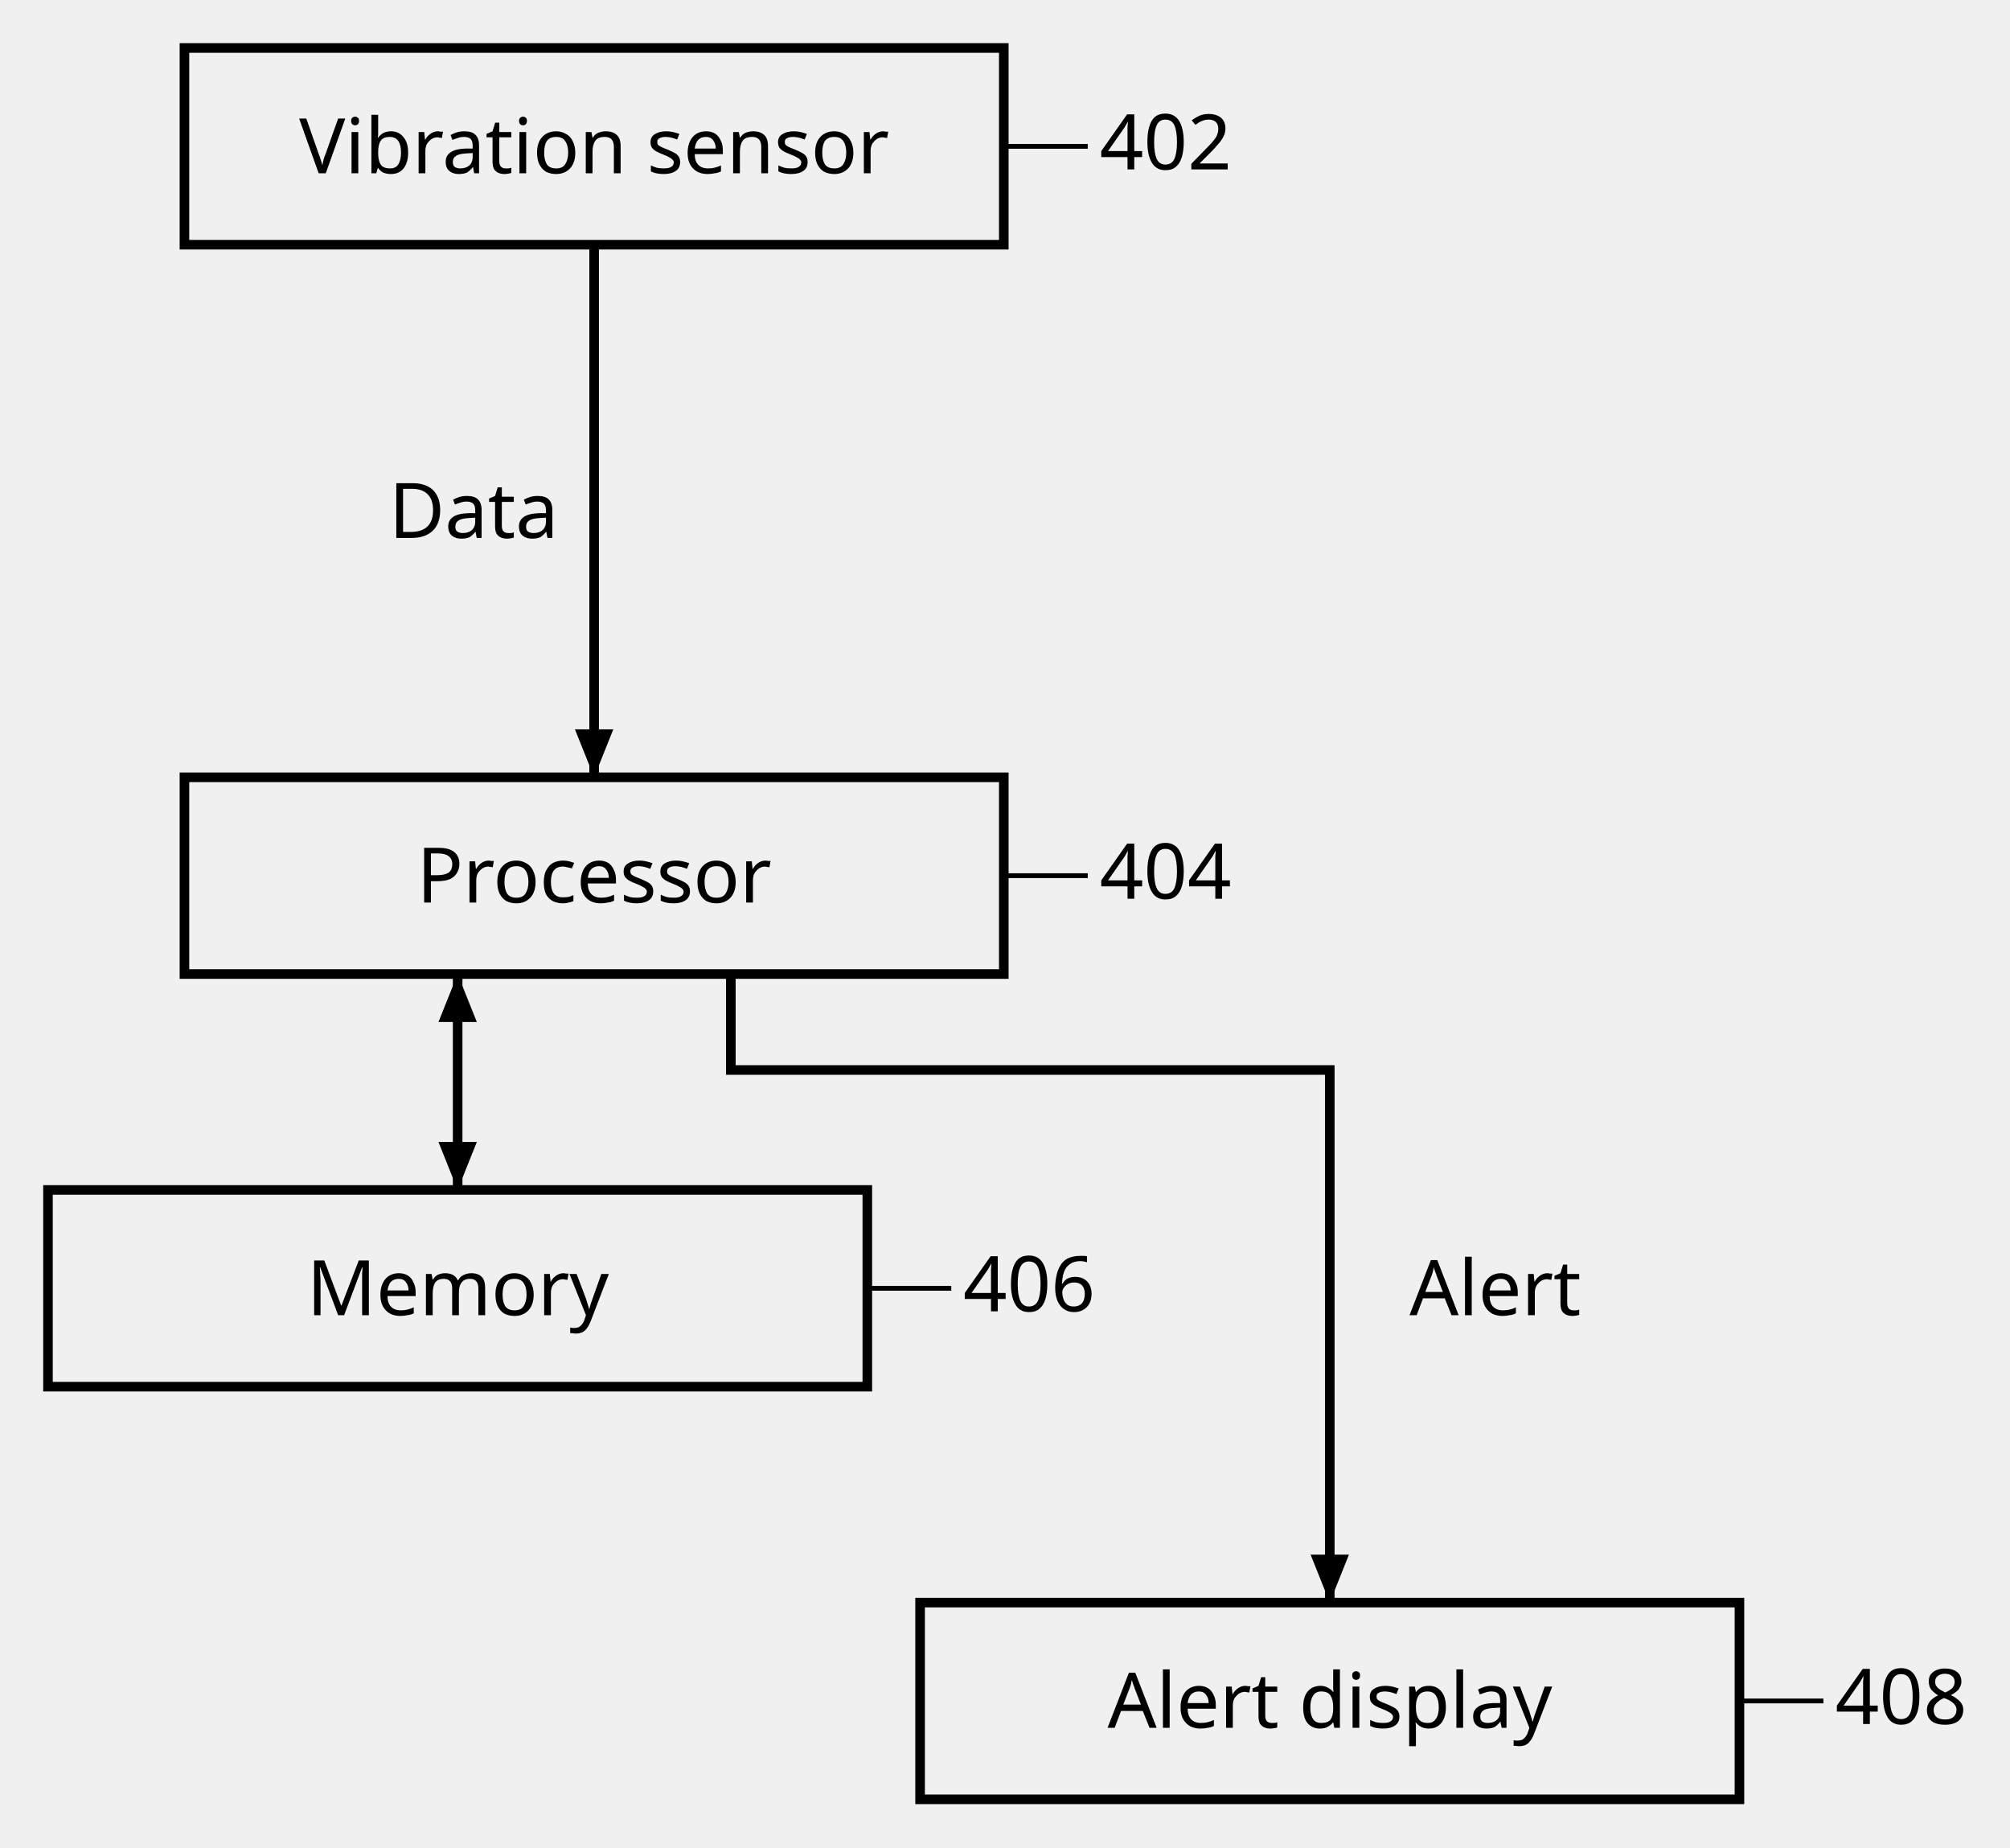
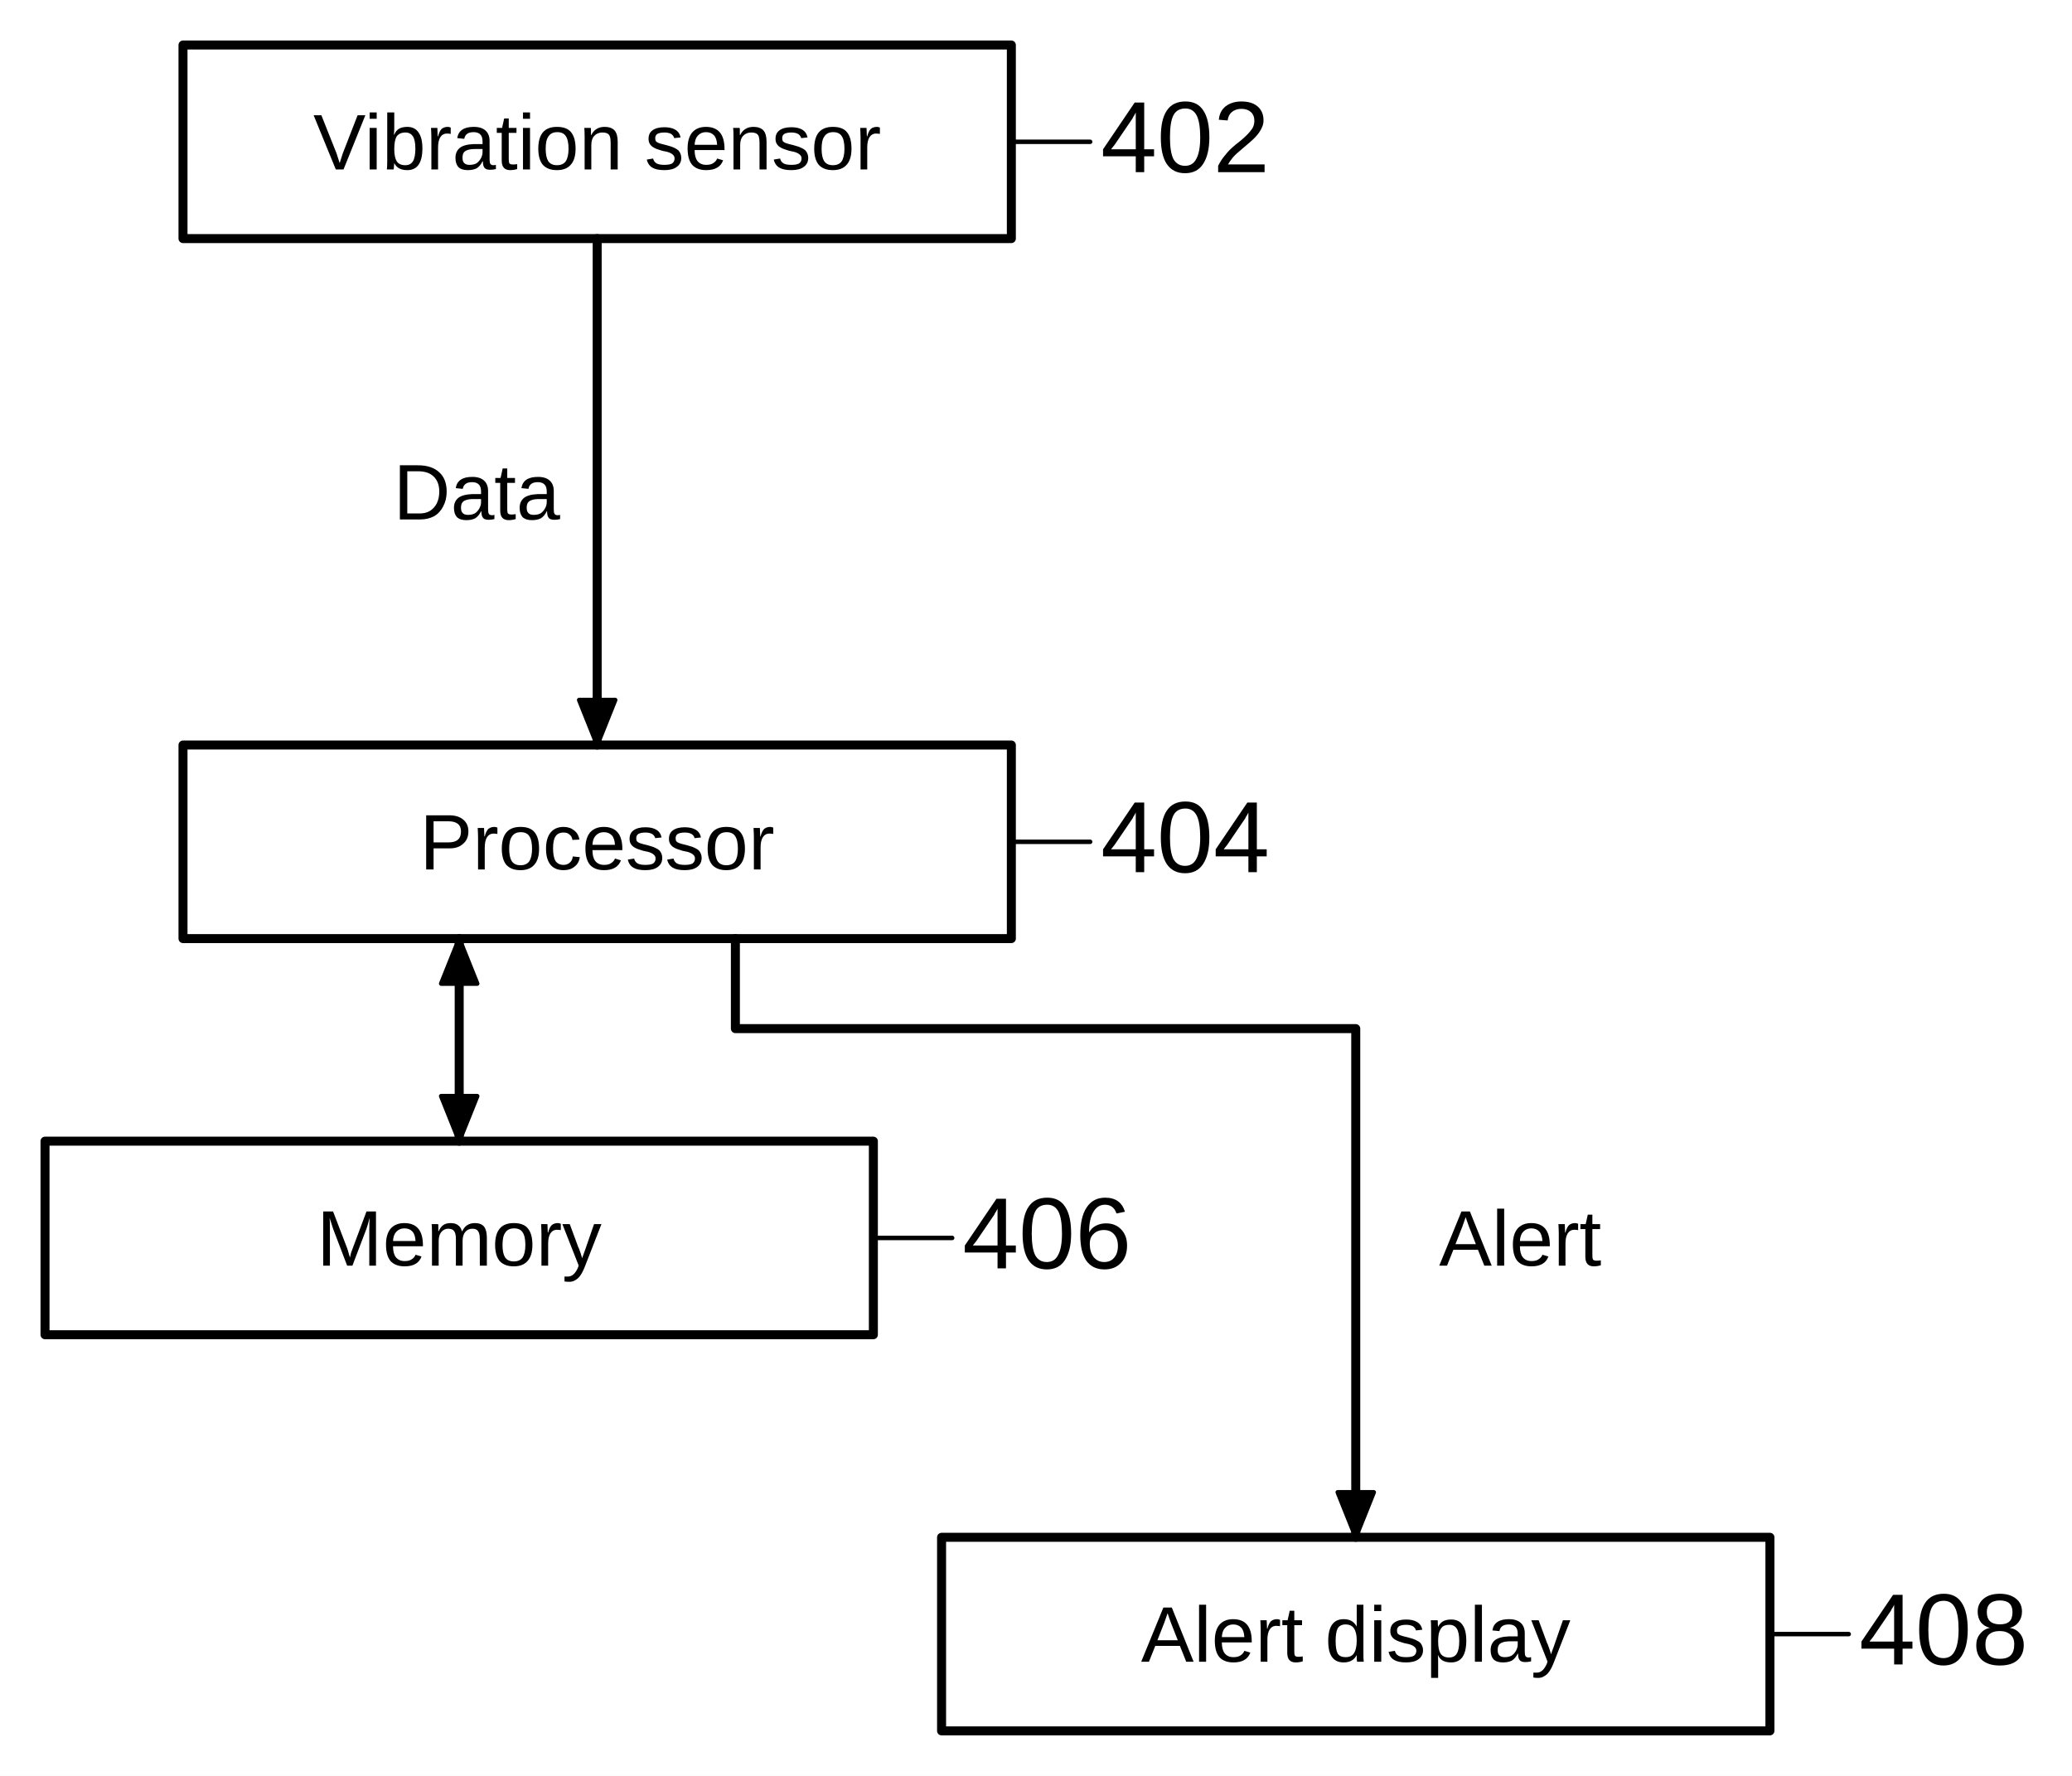
- <svg xmlns="http://www.w3.org/2000/svg" width="83.8mm" height="77mm" viewBox="0 0 83.8 77" data-figure="4" data-kind="block">
-   <path class="edge" data-role="block" data-node="sensor" d="M 7.69 2 L 41.85 2 L 41.85 10.2 L 7.69 10.2 Z" stroke="#000" stroke-width="0.4" fill="none" />
-   <path class="edge" data-role="block" data-node="processor" d="M 7.69 32.4 L 41.85 32.4 L 41.85 40.6 L 7.69 40.6 Z" stroke="#000" stroke-width="0.4" fill="none" />
-   <path class="edge" data-role="block" data-node="memory" d="M 2 49.6 L 36.16 49.6 L 36.16 57.8 L 2 57.8 Z" stroke="#000" stroke-width="0.4" fill="none" />
-   <path class="edge" data-role="block" data-node="display" d="M 38.36 66.8 L 72.52 66.8 L 72.52 75 L 38.36 75 Z" stroke="#000" stroke-width="0.4" fill="none" />
-   <path class="edge" data-role="connector" data-from="sensor" data-to="processor" d="M 24.77 10.2 L 24.77 32.4" stroke="#000" stroke-width="0.4" fill="none" />
-   <path class="arrow" d="M 24.77 32.4 L 23.97 30.4 L 25.57 30.4 Z" fill="#000" stroke="none" />
-   <path class="edge" data-role="connector" data-from="processor" data-to="memory" d="M 19.08 40.6 L 19.08 49.6" stroke="#000" stroke-width="0.4" fill="none" />
-   <path class="arrow" d="M 19.08 49.6 L 18.28 47.6 L 19.88 47.6 Z" fill="#000" stroke="none" />
-   <path class="arrow" d="M 19.08 40.6 L 19.88 42.6 L 18.28 42.6 Z" fill="#000" stroke="none" />
-   <path class="edge" data-role="connector" data-from="processor" data-to="display" d="M 30.47 40.6 L 30.47 44.6 L 55.44 44.6 L 55.44 66.8" stroke="#000" stroke-width="0.4" fill="none" />
-   <path class="arrow" d="M 55.44 66.8 L 54.64 64.8 L 56.24 64.8 Z" fill="#000" stroke="none" />
-   <text class="label" data-node="sensor" x="24.77" y="7.22" text-anchor="middle" font-family="sans-serif" font-size="3.2" fill="#000">Vibration sensor</text>
-   <text class="label" data-node="processor" x="24.77" y="37.62" text-anchor="middle" font-family="sans-serif" font-size="3.2" fill="#000">Processor</text>
-   <text class="label" data-node="memory" x="19.08" y="54.82" text-anchor="middle" font-family="sans-serif" font-size="3.2" fill="#000">Memory</text>
-   <text class="label" data-node="display" x="55.44" y="72.02" text-anchor="middle" font-family="sans-serif" font-size="3.2" fill="#000">Alert display</text>
-   <text class="label" data-edge="c1" x="19.75" y="22.42" text-anchor="middle" font-family="sans-serif" font-size="3.2" fill="#000">Data</text>
-   <text class="label" data-edge="c3" x="62.34" y="54.82" text-anchor="middle" font-family="sans-serif" font-size="3.2" fill="#000">Alert</text>
-   <text class="numeral" data-numeral="402" x="45.85" y="7.06" font-family="sans-serif" font-size="3.2" fill="#000">402</text>
-   <line class="lead" data-numeral="402" x1="45.35" y1="6.1" x2="41.85" y2="6.1" stroke="#000" stroke-width="0.2" />
-   <text class="numeral" data-numeral="404" x="45.85" y="37.46" font-family="sans-serif" font-size="3.2" fill="#000">404</text>
-   <line class="lead" data-numeral="404" x1="45.35" y1="36.5" x2="41.85" y2="36.5" stroke="#000" stroke-width="0.2" />
-   <text class="numeral" data-numeral="406" x="40.16" y="54.66" font-family="sans-serif" font-size="3.2" fill="#000">406</text>
-   <line class="lead" data-numeral="406" x1="39.66" y1="53.7" x2="36.16" y2="53.7" stroke="#000" stroke-width="0.2" />
-   <text class="numeral" data-numeral="408" x="76.52" y="71.86" font-family="sans-serif" font-size="3.2" fill="#000">408</text>
-   <line class="lead" data-numeral="408" x1="76.02" y1="70.9" x2="72.52" y2="70.9" stroke="#000" stroke-width="0.2" />
+ <svg xmlns="http://www.w3.org/2000/svg" width="92.05mm" height="78.9mm" viewBox="0 0 92.05 78.9" data-figure="FIG-4" data-kind="block">
+   <rect width="92.05" height="78.9" fill="#fff" />
+   <g fill="none" stroke="#000" stroke-linecap="round" stroke-linejoin="round">
+     <path class="edge" data-node="sensor" data-role="block" stroke-width="0.4" d="M8.13 2 L44.93 2 L44.93 10.6 L8.13 10.6 Z" />
+     <path class="edge" data-node="processor" data-role="block" stroke-width="0.4" d="M8.13 33.1 L44.93 33.1 L44.93 41.7 L8.13 41.7 Z" />
+     <path class="edge" data-node="memory" data-role="block" stroke-width="0.4" d="M2 50.7 L38.8 50.7 L38.8 59.3 L2 59.3 Z" />
+     <path class="edge" data-node="display" data-role="block" stroke-width="0.4" d="M41.83 68.3 L78.63 68.3 L78.63 76.9 L41.83 76.9 Z" />
+     <path class="edge" data-role="connector" data-from="sensor" data-to="processor" stroke-width="0.4" d="M26.53 10.6 L26.53 33.1" />
+     <path class="arrow" fill="#000" stroke-width="0.2" d="M26.53 33.1 L25.73 31.1 L27.33 31.1 Z" />
+     <path class="edge" data-role="connector" data-from="processor" data-to="memory" stroke-width="0.4" d="M20.4 41.7 L20.4 50.7" />
+     <path class="arrow" fill="#000" stroke-width="0.2" d="M20.4 50.7 L19.6 48.7 L21.2 48.7 Z" />
+     <path class="arrow" fill="#000" stroke-width="0.2" d="M20.4 41.7 L21.2 43.7 L19.6 43.7 Z" />
+     <path class="edge" data-role="connector" data-from="processor" data-to="display" stroke-width="0.4" d="M32.67 41.7 L32.67 45.7 L60.23 45.7 L60.23 68.3" />
+     <path class="arrow" fill="#000" stroke-width="0.2" d="M60.23 68.3 L59.43 66.3 L61.03 66.3 Z" />
+     <path class="lead" data-numeral="402" data-node="sensor" stroke-width="0.2" d="M48.43 6.3 L44.93 6.3" />
+     <path class="lead" data-numeral="404" data-node="processor" stroke-width="0.2" d="M48.43 37.4 L44.93 37.4" />
+     <path class="lead" data-numeral="406" data-node="memory" stroke-width="0.2" d="M42.3 55 L38.8 55" />
+     <path class="lead" data-numeral="408" data-node="display" stroke-width="0.2" d="M82.13 72.6 L78.63 72.6" />
+   </g>
+   <text class="label" data-node="sensor" x="26.53" y="7.53" font-size="3.5" font-family="Liberation Sans, Arial, Helvetica, sans-serif" text-anchor="middle" fill="#000">Vibration sensor</text>
+   <text class="label" data-node="processor" x="26.53" y="38.63" font-size="3.5" font-family="Liberation Sans, Arial, Helvetica, sans-serif" text-anchor="middle" fill="#000">Processor</text>
+   <text class="label" data-node="memory" x="20.4" y="56.23" font-size="3.5" font-family="Liberation Sans, Arial, Helvetica, sans-serif" text-anchor="middle" fill="#000">Memory</text>
+   <text class="label" data-node="display" x="60.23" y="73.83" font-size="3.5" font-family="Liberation Sans, Arial, Helvetica, sans-serif" text-anchor="middle" fill="#000">Alert display</text>
+   <text class="label" data-edge="c1" x="21.18" y="23.08" font-size="3.5" font-family="Liberation Sans, Arial, Helvetica, sans-serif" text-anchor="middle" fill="#000">Data</text>
+   <text class="label" data-edge="c3" x="67.54" y="56.23" font-size="3.5" font-family="Liberation Sans, Arial, Helvetica, sans-serif" text-anchor="middle" fill="#000">Alert</text>
+   <text class="numeral" data-numeral="402" data-node="sensor" x="52.65" y="7.65" font-size="4.5" font-family="Liberation Sans, Arial, Helvetica, sans-serif" text-anchor="middle" fill="#000">402</text>
+   <text class="numeral" data-numeral="404" data-node="processor" x="52.65" y="38.75" font-size="4.5" font-family="Liberation Sans, Arial, Helvetica, sans-serif" text-anchor="middle" fill="#000">404</text>
+   <text class="numeral" data-numeral="406" data-node="memory" x="46.51" y="56.35" font-size="4.5" font-family="Liberation Sans, Arial, Helvetica, sans-serif" text-anchor="middle" fill="#000">406</text>
+   <text class="numeral" data-numeral="408" data-node="display" x="86.34" y="73.95" font-size="4.5" font-family="Liberation Sans, Arial, Helvetica, sans-serif" text-anchor="middle" fill="#000">408</text>
</svg>
